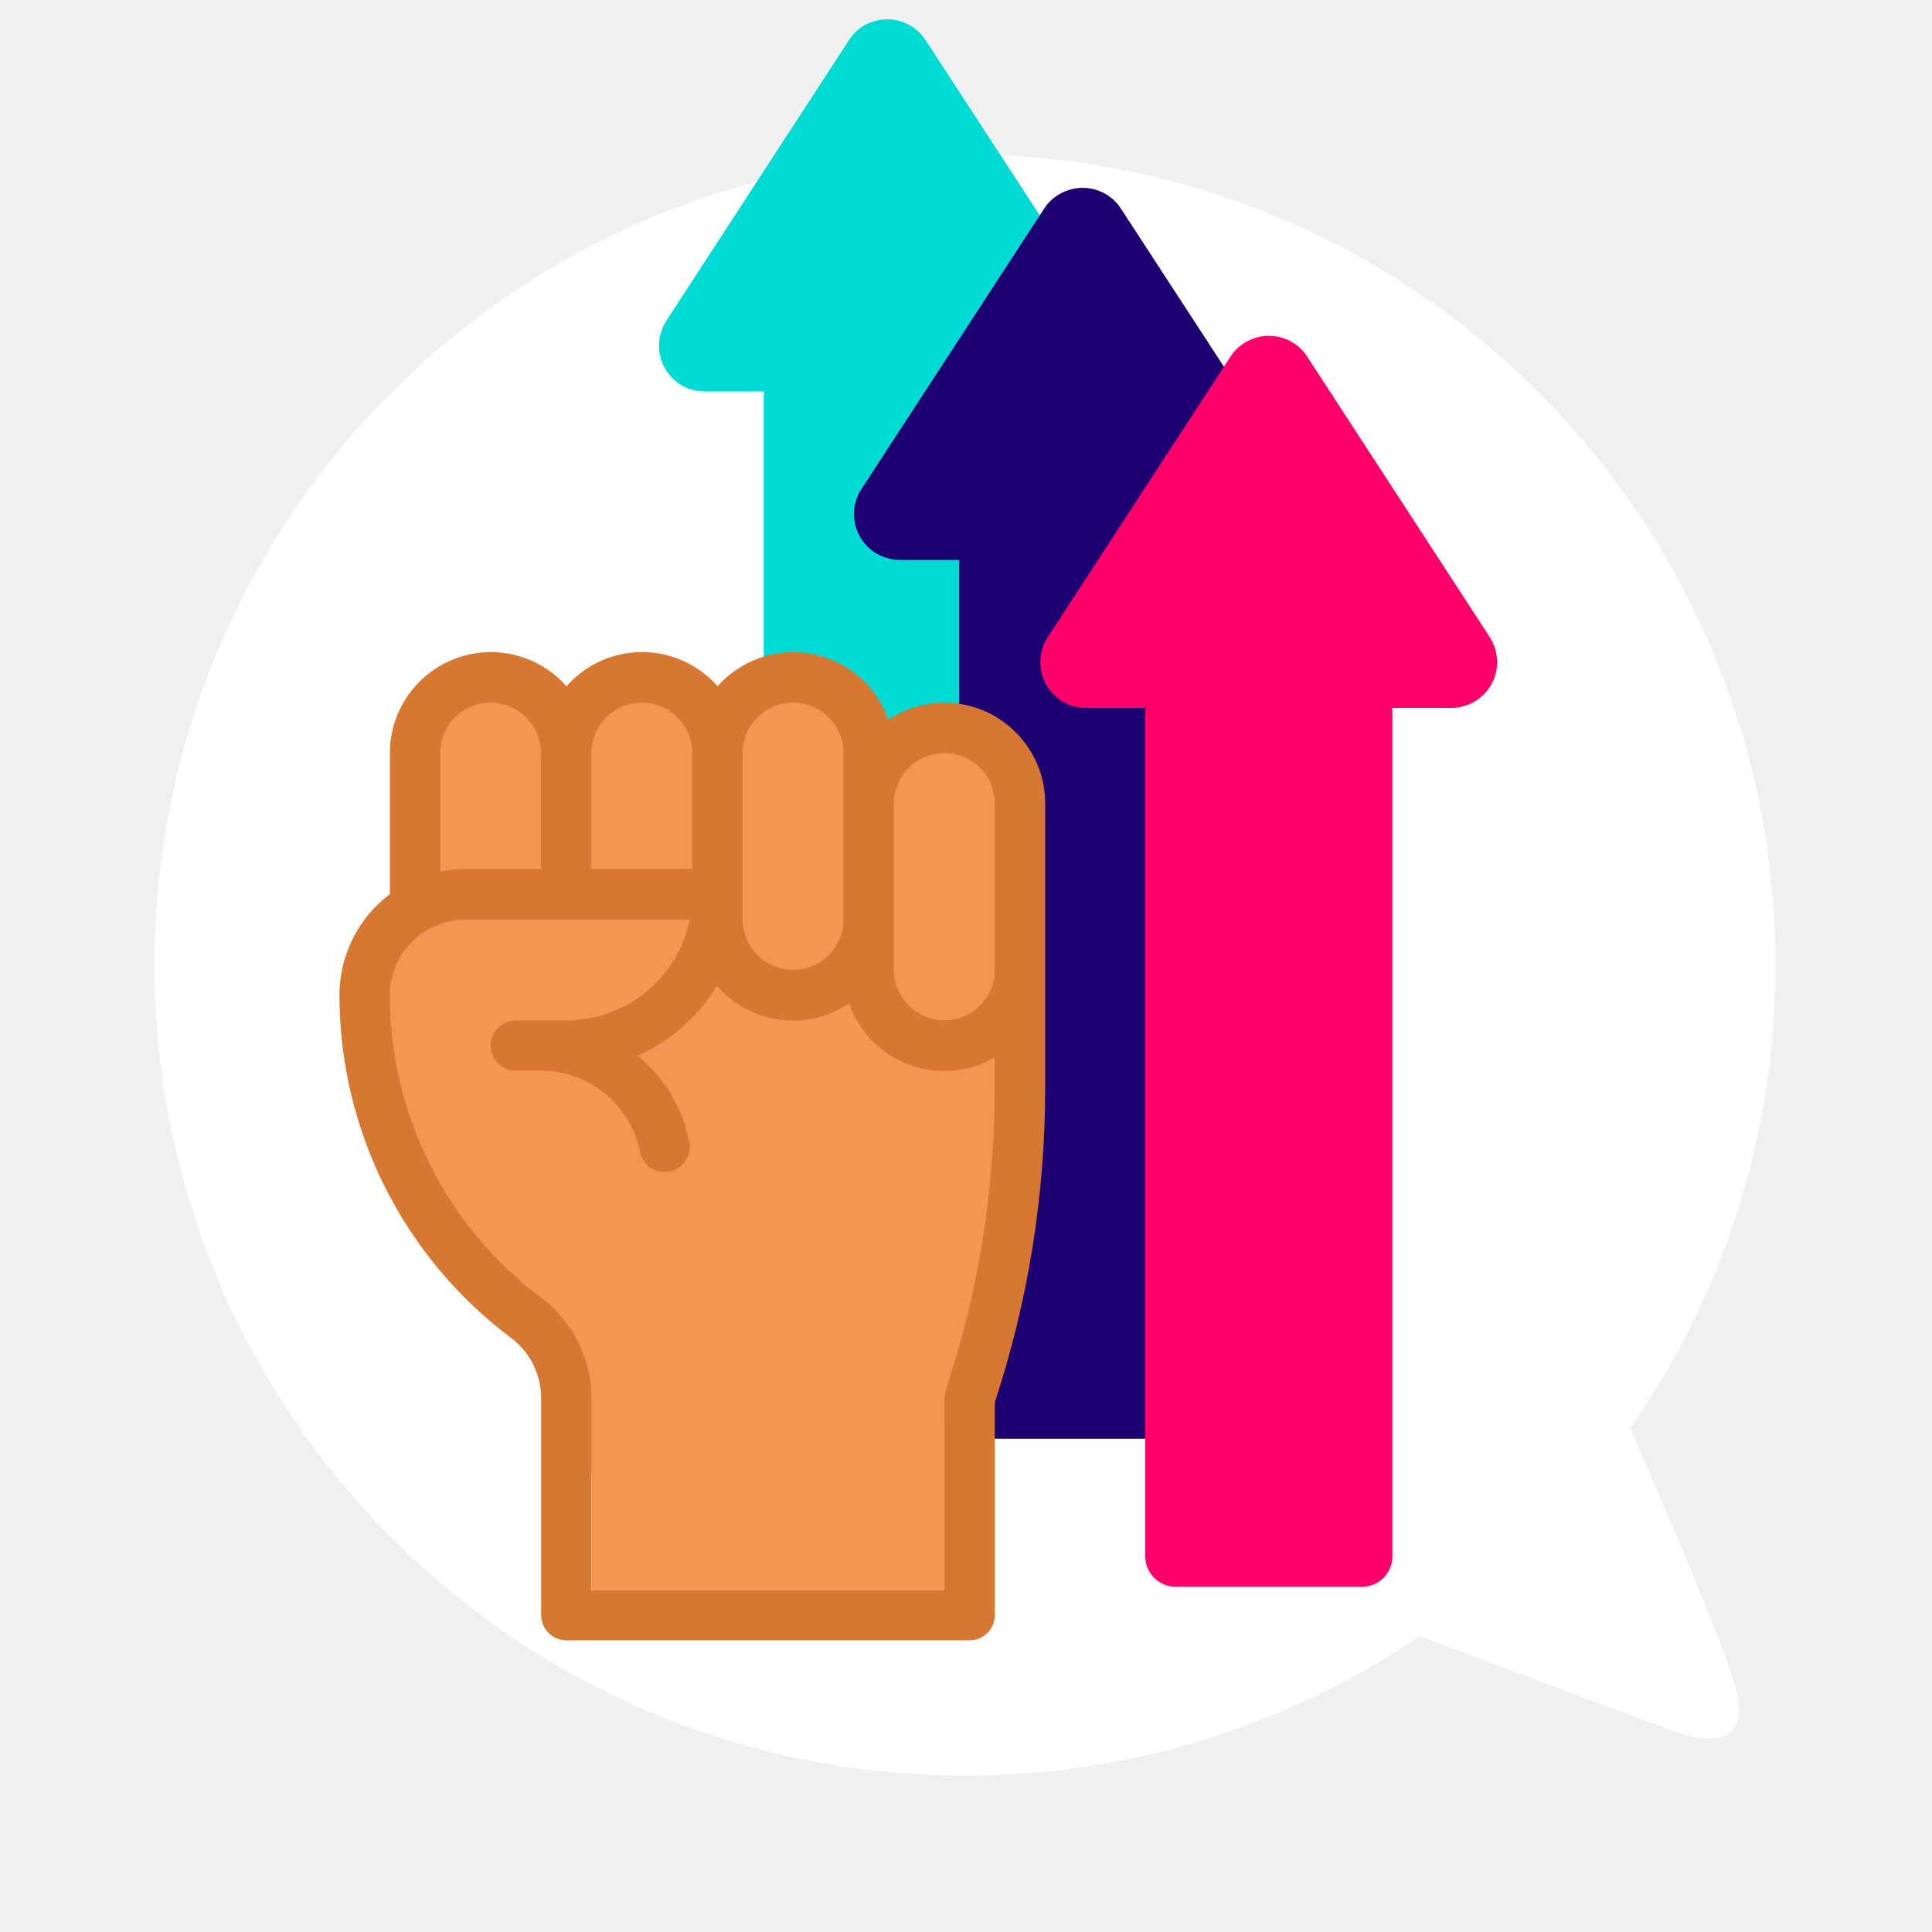
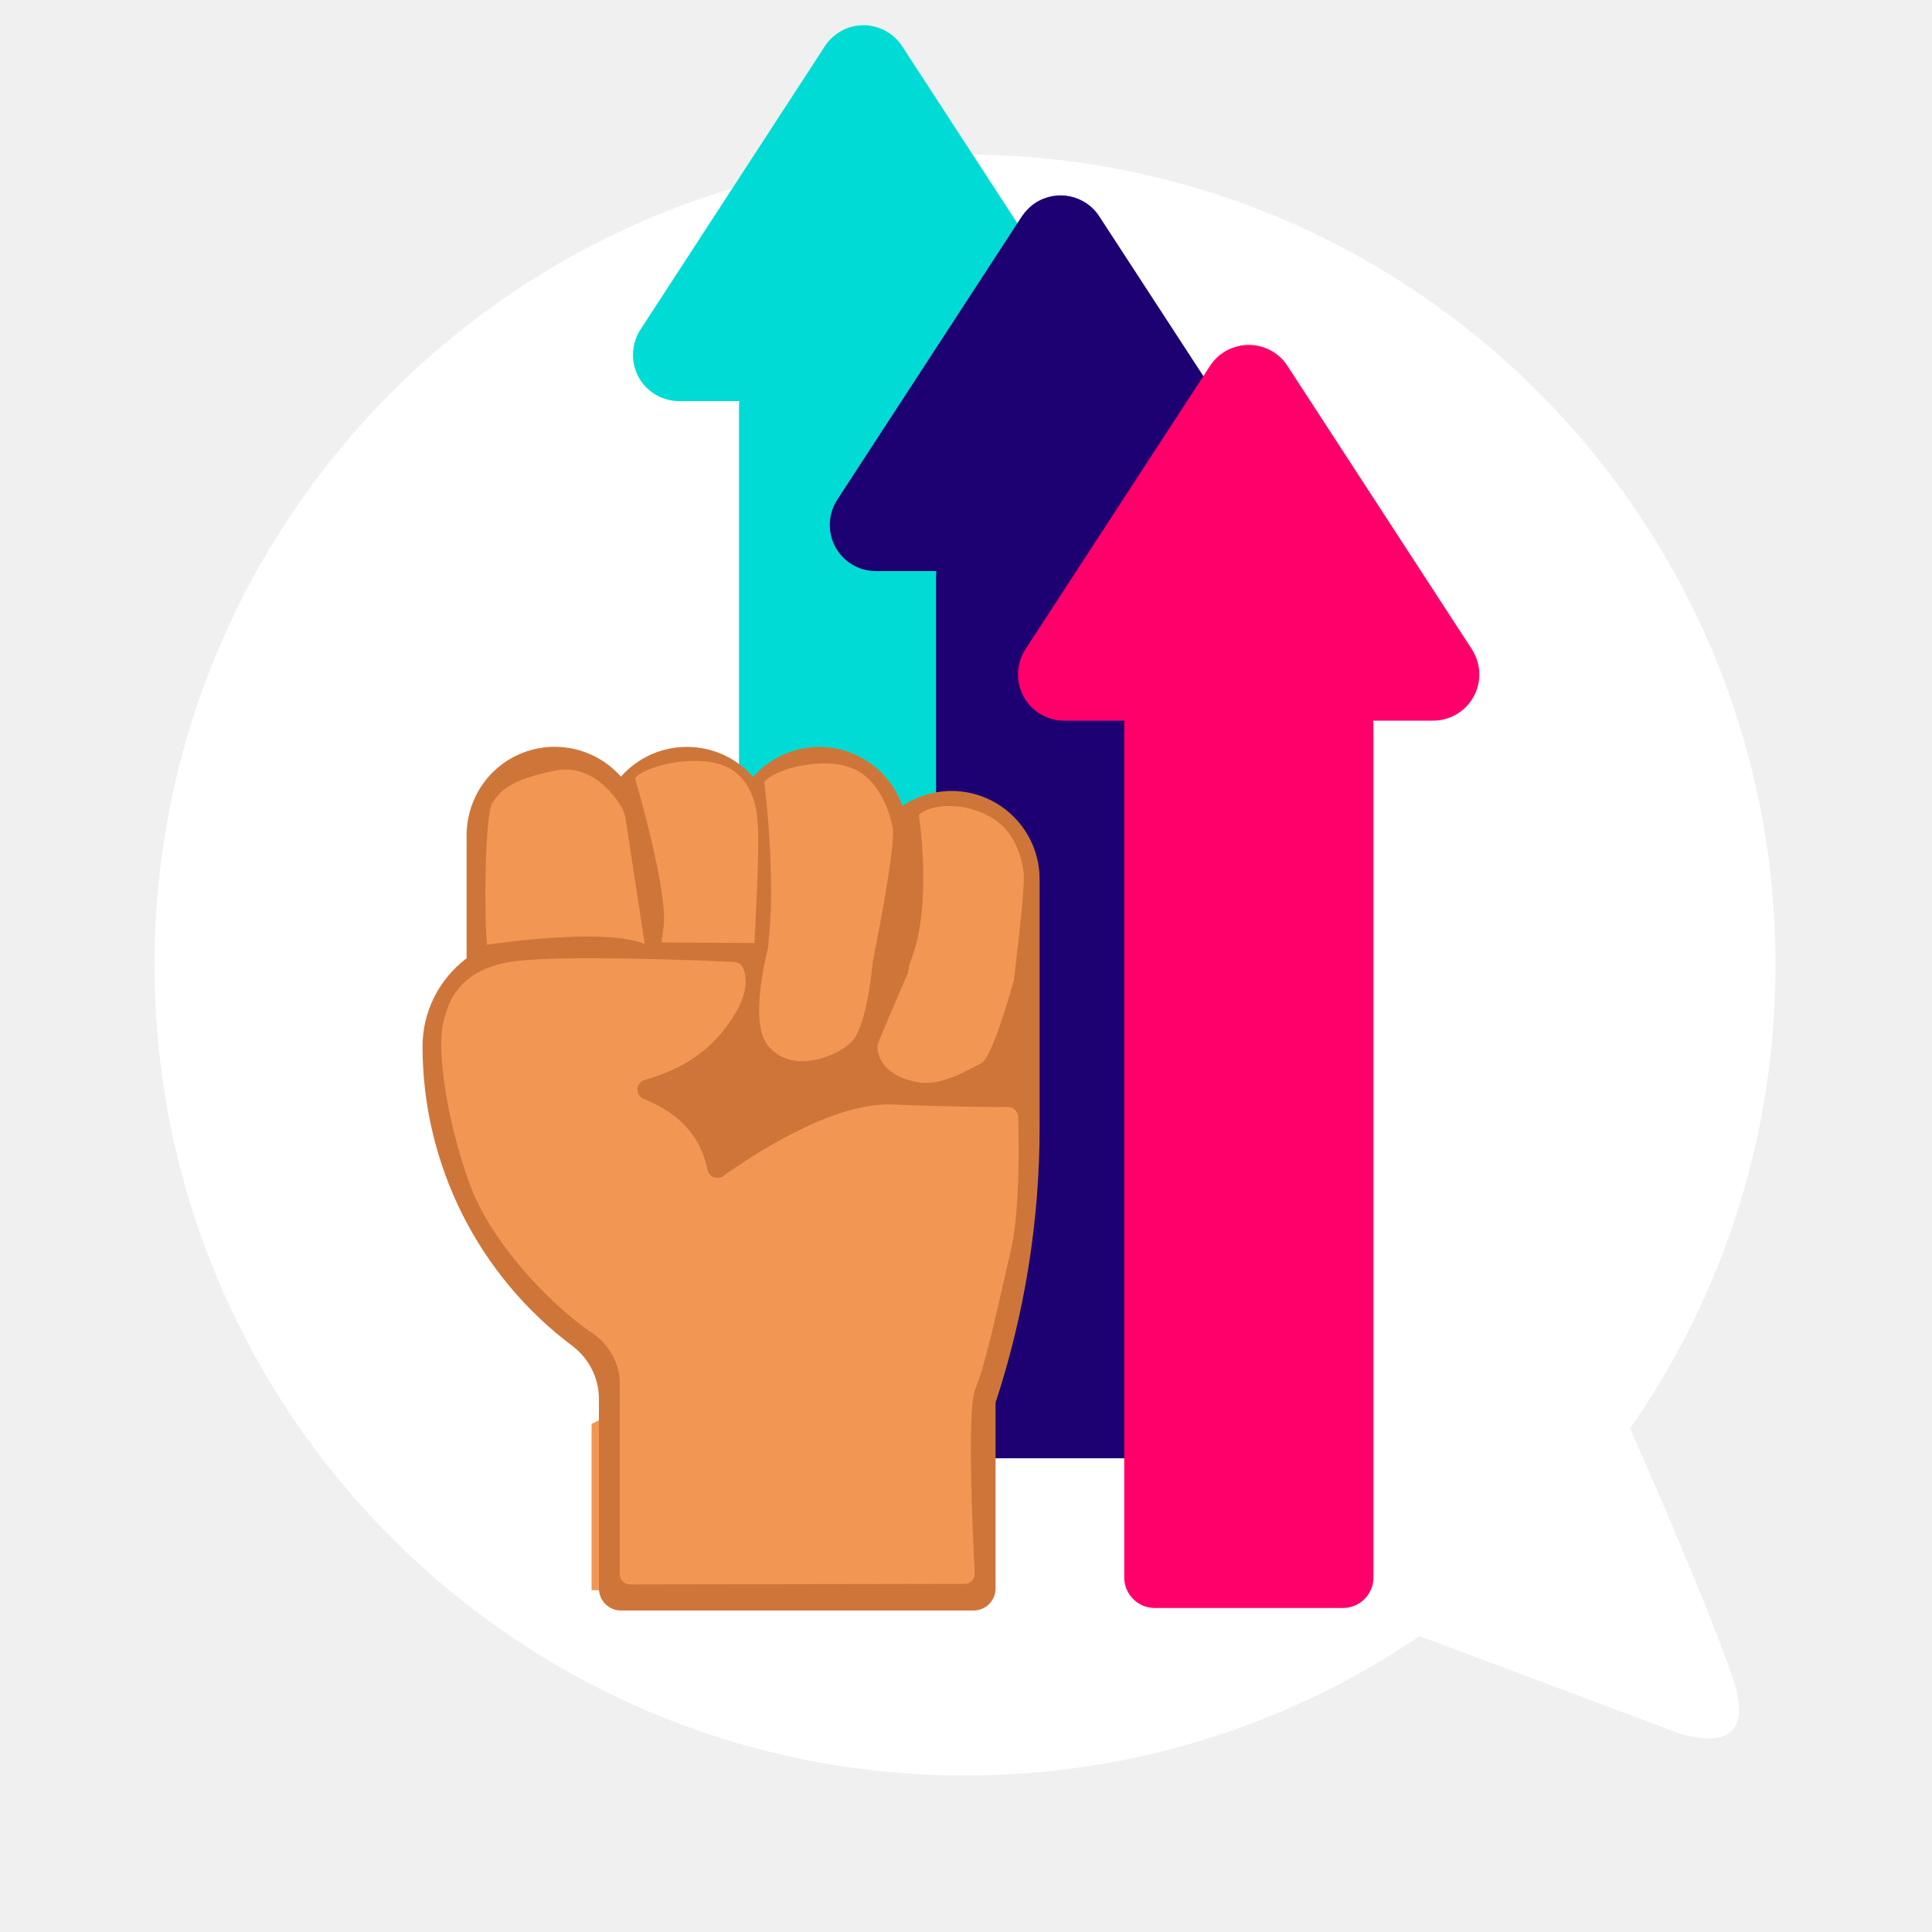
<svg xmlns="http://www.w3.org/2000/svg" version="1.1" id="Layer_1" x="0px" y="0px" viewBox="0 0 1000 1000" style="enable-background:new 0 0 1000 1000;" xml:space="preserve">
  <style type="text/css">
	.st0{fill:#FFFFFF;}
- 	.st1{fill:#00DCD5;}
- 	.st2{fill:#1D0072;}
- 	.st3{fill:#FF006A;}
- 	.st4{fill:#F29753;}
- 	.st5{fill:#D67832;}
+ 	.st1{fill:#F29753;}
+ 	.st2{fill:#00DCD5;}
+ 	.st3{fill:#1D0072;}
+ 	.st4{fill:#FF006A;}
+ 	.st5{fill:#CE763A;}
</style>
  <g id="speech_x5F_bubble">
    <g id="logo_ideas">
      <g id="logo_v1_yellow">
        <g id="speech_bubble">
          <circle id="circle" class="st0" cx="499.5" cy="499.5" r="419.5" />
          <path id="dash" class="st0" d="M716.5,840l147,55.1c0,0,50.1,21.6,33.1-27.5c-17-49.2-66.1-158-66.1-158L716.5,840z" />
        </g>
      </g>
    </g>
  </g>
+   <path class="st1" d="M306.2,737v86.1h182.7V737C488.8,737,393.6,692.6,306.2,737z" />
  <g>
    <g>
-       <path class="st1" d="M439.4,20.8L344.9,166c-7.1,11-4,25.6,6.9,32.8c3.8,2.5,8.3,3.8,12.9,3.8h189.1c13.1,0,23.7-10.6,23.7-23.7    c0-4.6-1.3-9.1-3.8-12.9L479.1,20.8c-7.1-11-21.8-14.1-32.8-7C443.6,15.6,441.2,18,439.4,20.8z" />
-       <path class="st1" d="M411,189.3h96.5c8.6,0,15.7,7,15.7,15.7v436.8c0,8.6-7,15.7-15.7,15.7H411c-8.6,0-15.7-7-15.7-15.7V205    C395.4,196.3,402.4,189.3,411,189.3z" />
+       <path class="st2" d="M426.9,24l-95.4,146.6c-7.2,11.1-4.1,25.9,6.9,33.1c3.9,2.5,8.4,3.9,13.1,3.9h190.9    c13.2,0,23.9-10.7,23.9-23.9c0-4.7-1.4-9.2-3.9-13.1L467,24c-7.2-11.1-22-14.3-33-7.1C431.1,18.8,428.7,21.2,426.9,24L426.9,24z" />
+       <path class="st2" d="M398.3,194.2h97.4c8.7,0,15.8,7.1,15.8,15.8v441.1c0,8.7-7.1,15.8-15.8,15.8h-97.4c-8.7,0-15.8-7.1-15.8-15.8    V210C382.4,201.3,389.5,194.2,398.3,194.2z" />
    </g>
    <g>
-       <path class="st2" d="M540.5,107.9l-94.6,145.2c-7.2,10.9-4.1,25.6,6.8,32.8c3.9,2.5,8.4,3.9,13.1,3.9h189.1    c13.1,0,23.7-10.6,23.7-23.7c0-4.6-1.3-9.1-3.8-12.9l-94.6-145.2c-7.1-11-21.8-14.1-32.8-6.9C544.6,102.8,542.3,105.2,540.5,107.9    z" />
-       <path class="st2" d="M512.1,276.5h96.5c8.6,0,15.7,7,15.7,15.7v436.8c0,8.6-7,15.7-15.7,15.7h-96.5c-8.6,0-15.7-7-15.7-15.7V292.1    C496.4,283.5,503.4,276.5,512.1,276.5z" />
+       <path class="st3" d="M528.9,112l-95.5,146.6c-7.2,11-4.2,25.9,6.9,33.1c3.9,2.6,8.5,3.9,13.2,3.9h191c13.2,0,23.9-10.7,23.9-23.9    c0-4.7-1.4-9.2-3.9-13.1L569,112c-7.2-11.1-22-14.2-33.1-7C533.2,106.8,530.8,109.2,528.9,112L528.9,112z" />
+       <path class="st3" d="M500.3,282.1h97.4c8.7,0,15.8,7.1,15.8,15.8V739c0,8.7-7.1,15.8-15.8,15.8h-97.4c-8.7,0-15.8-7.1-15.8-15.8    V298C484.5,289.2,491.6,282.1,500.3,282.1z" />
    </g>
    <g>
-       <path class="st3" d="M636.9,184.6l-94.6,145.2c-7.1,11-4,25.6,6.9,32.8c3.8,2.5,8.3,3.8,12.9,3.8h189.1    c13.1,0,23.7-10.6,23.7-23.6c0-4.6-1.3-9.1-3.8-13l-94.5-145.2c-7.1-11-21.8-14.1-32.8-6.9C641,179.5,638.7,181.8,636.9,184.6z" />
-       <path class="st3" d="M608.5,353.1H705c8.6,0,15.7,7,15.7,15.7v436.8c0,8.6-7,15.7-15.7,15.7h-96.5c-8.6,0-15.7-7-15.7-15.7V368.8    C592.8,360.1,599.8,353.1,608.5,353.1z" />
+       <path class="st4" d="M626.3,189.4L530.8,336c-7.2,11.1-4.1,25.9,6.9,33.1c3.9,2.5,8.4,3.9,13.1,3.9h191    c13.2,0,23.9-10.7,23.9-23.9c0-4.7-1.4-9.2-3.9-13.1l-95.4-146.6c-7.2-11.1-22-14.2-33.1-7C630.5,184.2,628.1,186.6,626.3,189.4    L626.3,189.4z" />
+       <path class="st4" d="M597.7,359.6h97.4c8.7,0,15.8,7.1,15.8,15.8v441.1c0,8.7-7.1,15.8-15.8,15.8h-97.4c-8.7,0-15.8-7.1-15.8-15.8    V375.4C581.9,366.6,588.9,359.6,597.7,359.6z" />
    </g>
  </g>
-   <polygon class="st4" points="218.8,461.7 216.2,375.6 259.2,344.2 287.9,374.3 316.6,357.3 353.5,358.9 364.9,370.3 414.5,345.5   445.8,375.6 449.7,388.6 484.9,375.6 525.4,401.7 528,585.6 499.3,726.5 494.1,747.4 298.3,748.7 287.9,707 218.8,628.7   182.2,534.7 199.2,477.3 " />
-   <path class="st5" d="M488.8,363.7c-10.3,0-20.4,3.1-29,8.8c-9.5-27.2-39.3-41.5-66.5-32c-8.4,3-16,8-21.9,14.7  c-19-21.6-51.9-23.7-73.5-4.7c-1.7,1.5-3.3,3.1-4.7,4.7c-19.1-21.6-52-23.7-73.7-4.6c-11.2,9.9-17.7,24.1-17.7,39.1v73.1  c-16.4,12.3-26.1,31.7-26.1,52.2c0,69.8,32.9,135.5,88.7,177.4c9.9,7.4,15.7,19,15.7,31.3V836c0,7.2,5.8,13,13,13h208.8  c7.2,0,13-5.8,13-13V725.9C532.2,673.4,541,618.4,541,563V415.9C541,387.1,517.6,363.7,488.8,363.7  C488.8,363.7,488.8,363.7,488.8,363.7z M488.8,389.8c14.4,0,26.1,11.7,26.1,26.1V502c0,14.4-11.7,26.1-26.1,26.1  s-26.1-11.7-26.1-26.1v-86.1C462.7,401.5,474.4,389.8,488.8,389.8z M410.5,363.7c14.4,0,26.1,11.7,26.1,26.1v86.1  c0,14.4-11.7,26.1-26.1,26.1s-26.1-11.7-26.1-26.1v-86.1C384.4,375.4,396.1,363.7,410.5,363.7z M332.2,363.7  c14.4,0,26.1,11.7,26.1,26.1v60h-52.2v-60C306.1,375.4,317.8,363.7,332.2,363.7z M253.9,363.7c14.4,0,26.1,11.7,26.1,26.1v60h-39.1  c-4.4,0-8.8,0.4-13,1.3v-61.3C227.8,375.4,239.5,363.7,253.9,363.7z M306.1,823v-60h182.7v60H306.1z M508.5,642.4  c-8.4,51.7-19.7,75.2-19.7,81.5v13H306.2v-13c0-20.5-9.7-39.9-26.1-52.2c-49.3-37-78.3-95-78.3-156.6c0-21.6,17.5-39.1,39.1-39.1  H357c-6.2,30.4-32.9,52.1-63.9,52.2H267c-7.2,0-13,5.8-13,13c0,7.2,5.8,13,13,13h13c24.9,0,46.3,17.6,51.2,41.9  c1.4,7.1,8.3,11.7,15.3,10.3c7.1-1.4,11.7-8.3,10.3-15.3c-3.5-17.5-12.9-33.3-26.7-44.7c17-7.6,31.3-20.2,41-36.1  c17.2,19.9,46.5,23.8,68.4,9.1c9.5,27.2,39.3,41.5,66.5,32c3.1-1.1,6-2.4,8.8-4.1v15.8C514.9,589.7,512.7,616.2,508.5,642.4z" />
-   <path class="st4" d="M306.2,737v86.1h182.7V737C488.8,737,393.6,692.6,306.2,737z" />
+   <g>
+     <polygon class="st5" points="256.4,495.1 254.2,419.8 291.8,392.4 316.9,418.6 342,403.8 374.2,405.2 384.2,415.2 427.5,393.5    454.9,419.8 458.3,431.2 489.1,419.8 524.5,442.6 526.8,603.4 501.7,726.6 497.1,744.9 326,746 316.9,709.5 256.4,641.1    224.5,558.9 239.3,508.8  " />
+     <path class="st5" d="M492.5,409.4c-9,0-17.9,2.7-25.4,7.7c-8.4-23.8-34.4-36.3-58.2-27.9c-7.4,2.6-13.9,7-19.1,12.9   c-16.6-18.9-45.4-20.8-64.3-4.2c0,0,0,0,0,0c-1.5,1.3-2.9,2.7-4.1,4.1c-16.7-18.9-45.5-20.7-64.4-4.1c-9.8,8.6-15.4,21.1-15.5,34.2   v63.9c-14.3,10.8-22.8,27.7-22.8,45.6c0,61,28.8,118.5,77.6,155.1c8.6,6.5,13.7,16.6,13.7,27.4v98.1c0,6.3,5.1,11.4,11.4,11.4   c0,0,0,0,0,0h182.5c6.3,0,11.4-5.1,11.4-11.4c0,0,0,0,0,0v-96.2c15.1-46,22.8-94,22.8-142.4V455.1   C538.1,429.9,517.7,409.4,492.5,409.4L492.5,409.4L492.5,409.4z M492.5,432.3c12.6,0,22.8,10.2,22.8,22.8c0,0,0,0,0,0v75.3   C515,543,504.6,553,492,552.7c-12.2-0.3-22.1-10.1-22.3-22.3v-75.3C469.7,442.5,479.9,432.3,492.5,432.3z M424,409.4   c12.6,0,22.8,10.2,22.8,22.8v75.3c-0.3,12.6-10.7,22.6-23.3,22.3c-12.2-0.3-22.1-10.1-22.3-22.3v-75.3   C401.2,419.7,411.4,409.5,424,409.4z M355.6,409.4c12.6,0,22.8,10.2,22.8,22.8v52.5h-45.6v-52.5C332.8,419.7,343,409.4,355.6,409.4   z M287.2,409.4c12.6,0,22.8,10.2,22.8,22.8v52.5h-34.2c-3.8,0-7.6,0.4-11.4,1.1v-53.6C264.4,419.7,274.6,409.4,287.2,409.4z    M332.8,810.9v-52.5h159.7v52.5L332.8,810.9z M509.8,653.1c-7.4,45.2-17.2,65.7-17.2,71.2v11.5H332.8v-11.4   c0-18-8.4-34.9-22.8-45.6c-43.1-32.3-68.4-83.1-68.4-137c0-18.9,15.3-34.2,34.2-34.2h101.5c-5.5,26.5-28.8,45.6-55.9,45.6h-22.8   c-6.3-0.2-11.6,4.8-11.7,11.1c-0.2,6.3,4.8,11.6,11.1,11.7c0.2,0,0.5,0,0.7,0H310c21.7,0,40.4,15.4,44.7,36.7   c1.1,6.2,7,10.3,13.2,9.2s10.3-7,9.2-13.2c0-0.1-0.1-0.3-0.1-0.4c-3.1-15.3-11.3-29.1-23.3-39.1c14.9-6.6,27.4-17.6,35.8-31.5   c15,17.4,40.7,20.8,59.8,8c8.4,23.8,34.4,36.3,58.2,27.9c2.7-0.9,5.2-2.1,7.7-3.5v13.8C515.3,606.9,513.4,630.1,509.8,653.1   L509.8,653.1z" />
+     <path class="st1" d="M332.9,735.7V811h159.7v-75.3C492.5,735.7,409.3,697,332.9,735.7z" />
+     <path class="st1" d="M323.9,424.4c-0.4-2.9-1.5-5.6-3.1-8.1c-4.8-7.3-16.2-20.9-33.4-17.4c-23.2,4.6-28.3,10.2-32.5,16.7   s-4.2,61.3-2.8,73.4c0,0,60-9.3,81.6-0.4L323.9,424.4z" />
+     <path class="st5" d="M317.9,488.6l23.3,7c0,0-8.9,4-25.6,0" />
+     <path class="st1" d="M392.1,425.7c0,0,0.1-19.8-14.5-28s-43.4-1.8-48.9,5.1c0,0,18,60.9,14.6,78.4c-0.5,2.6-0.9,6.6-0.9,6.6   l48.1,0.3C390.4,488.2,393.5,436.1,392.1,425.7z" />
+     <path class="st1" d="M462.1,428.9c0,0-3-20.8-17.6-29.6s-43.4-1.9-48.9,5.5c0,0,6.2,48.4,2.2,82.3c-0.1,2.4,0,4.8,0.5,7.1l53.5,3.1   C451.8,497.4,463.5,440,462.1,428.9z" />
+     <path class="st1" d="M529.9,452.4c0,0-1.2-19.1-15.2-28.3s-32.8-8.5-39.1-2.2c0,0,7.3,46-4,74.9c-0.5,1.3-0.9,2.6-1.1,4   c-0.3,1.3-0.5,2.3-0.5,2.3l52.9,7.1l1.9-2.7C524.7,507.7,530.4,462.6,529.9,452.4z" />
+     <path class="st1" d="M454.2,541.3c0-0.6,0.2-1.2,0.4-1.7c2.6-6.3,19.3-45.7,21.1-48.8s37.5,8.6,45.6,11.4c1.1,0.4,2,1.1,2.6,2l0,0   c0.8,1.2,1,2.7,0.6,4.1c-2.4,8.6-11.4,39.7-16.7,42.1c-6.2,2.8-19.8,11.9-32.5,9.8C463,558.1,454,551.3,454.2,541.3z" />
+     <path class="st1" d="M452,495.1c0,0-2.7,36-11.4,44.3s-31.8,16.7-43.5,1.2s5-66.8,5-66.8L452,495.1z" />
+     <path class="st1" d="M326.1,820.1c-2.9,0-5.3-2.4-5.3-5.3V714.5c0,0,0-15.3-15.3-25.3S255,646.4,242.8,612s-16.1-67.3-13.8-80.3   s8.4-29.1,34.4-33.7c23.4-4.1,101.1-0.8,116.6-0.1c2,0.1,3.8,1.3,4.6,3.1c1.7,3.9,3,11.5-3.7,23c-7.8,13.3-21,27.8-47.1,34.9   c-2.8,0.8-4.5,3.6-3.7,6.4c0.4,1.6,1.6,3,3.2,3.6c14.1,5.5,28.9,16.1,32.8,36.5c0.6,2.9,3.3,4.7,6.2,4.2c0.7-0.1,1.4-0.4,2.1-0.9   c16.4-11.7,57.3-38.4,87.7-37c28.7,1.2,50.3,1.3,59.6,1.3c2.9,0,5.2,2.3,5.3,5.1c0.4,13.2,0.9,48.8-3.7,68.7   c-5.8,24.8-13.3,60.5-18.5,72.1c-4.4,9.8-1.3,75.7-0.3,95.4c0.1,2.9-2.1,5.4-5,5.5c-0.1,0-0.2,0-0.3,0L326.1,820.1z" />
+   </g>
</svg>
